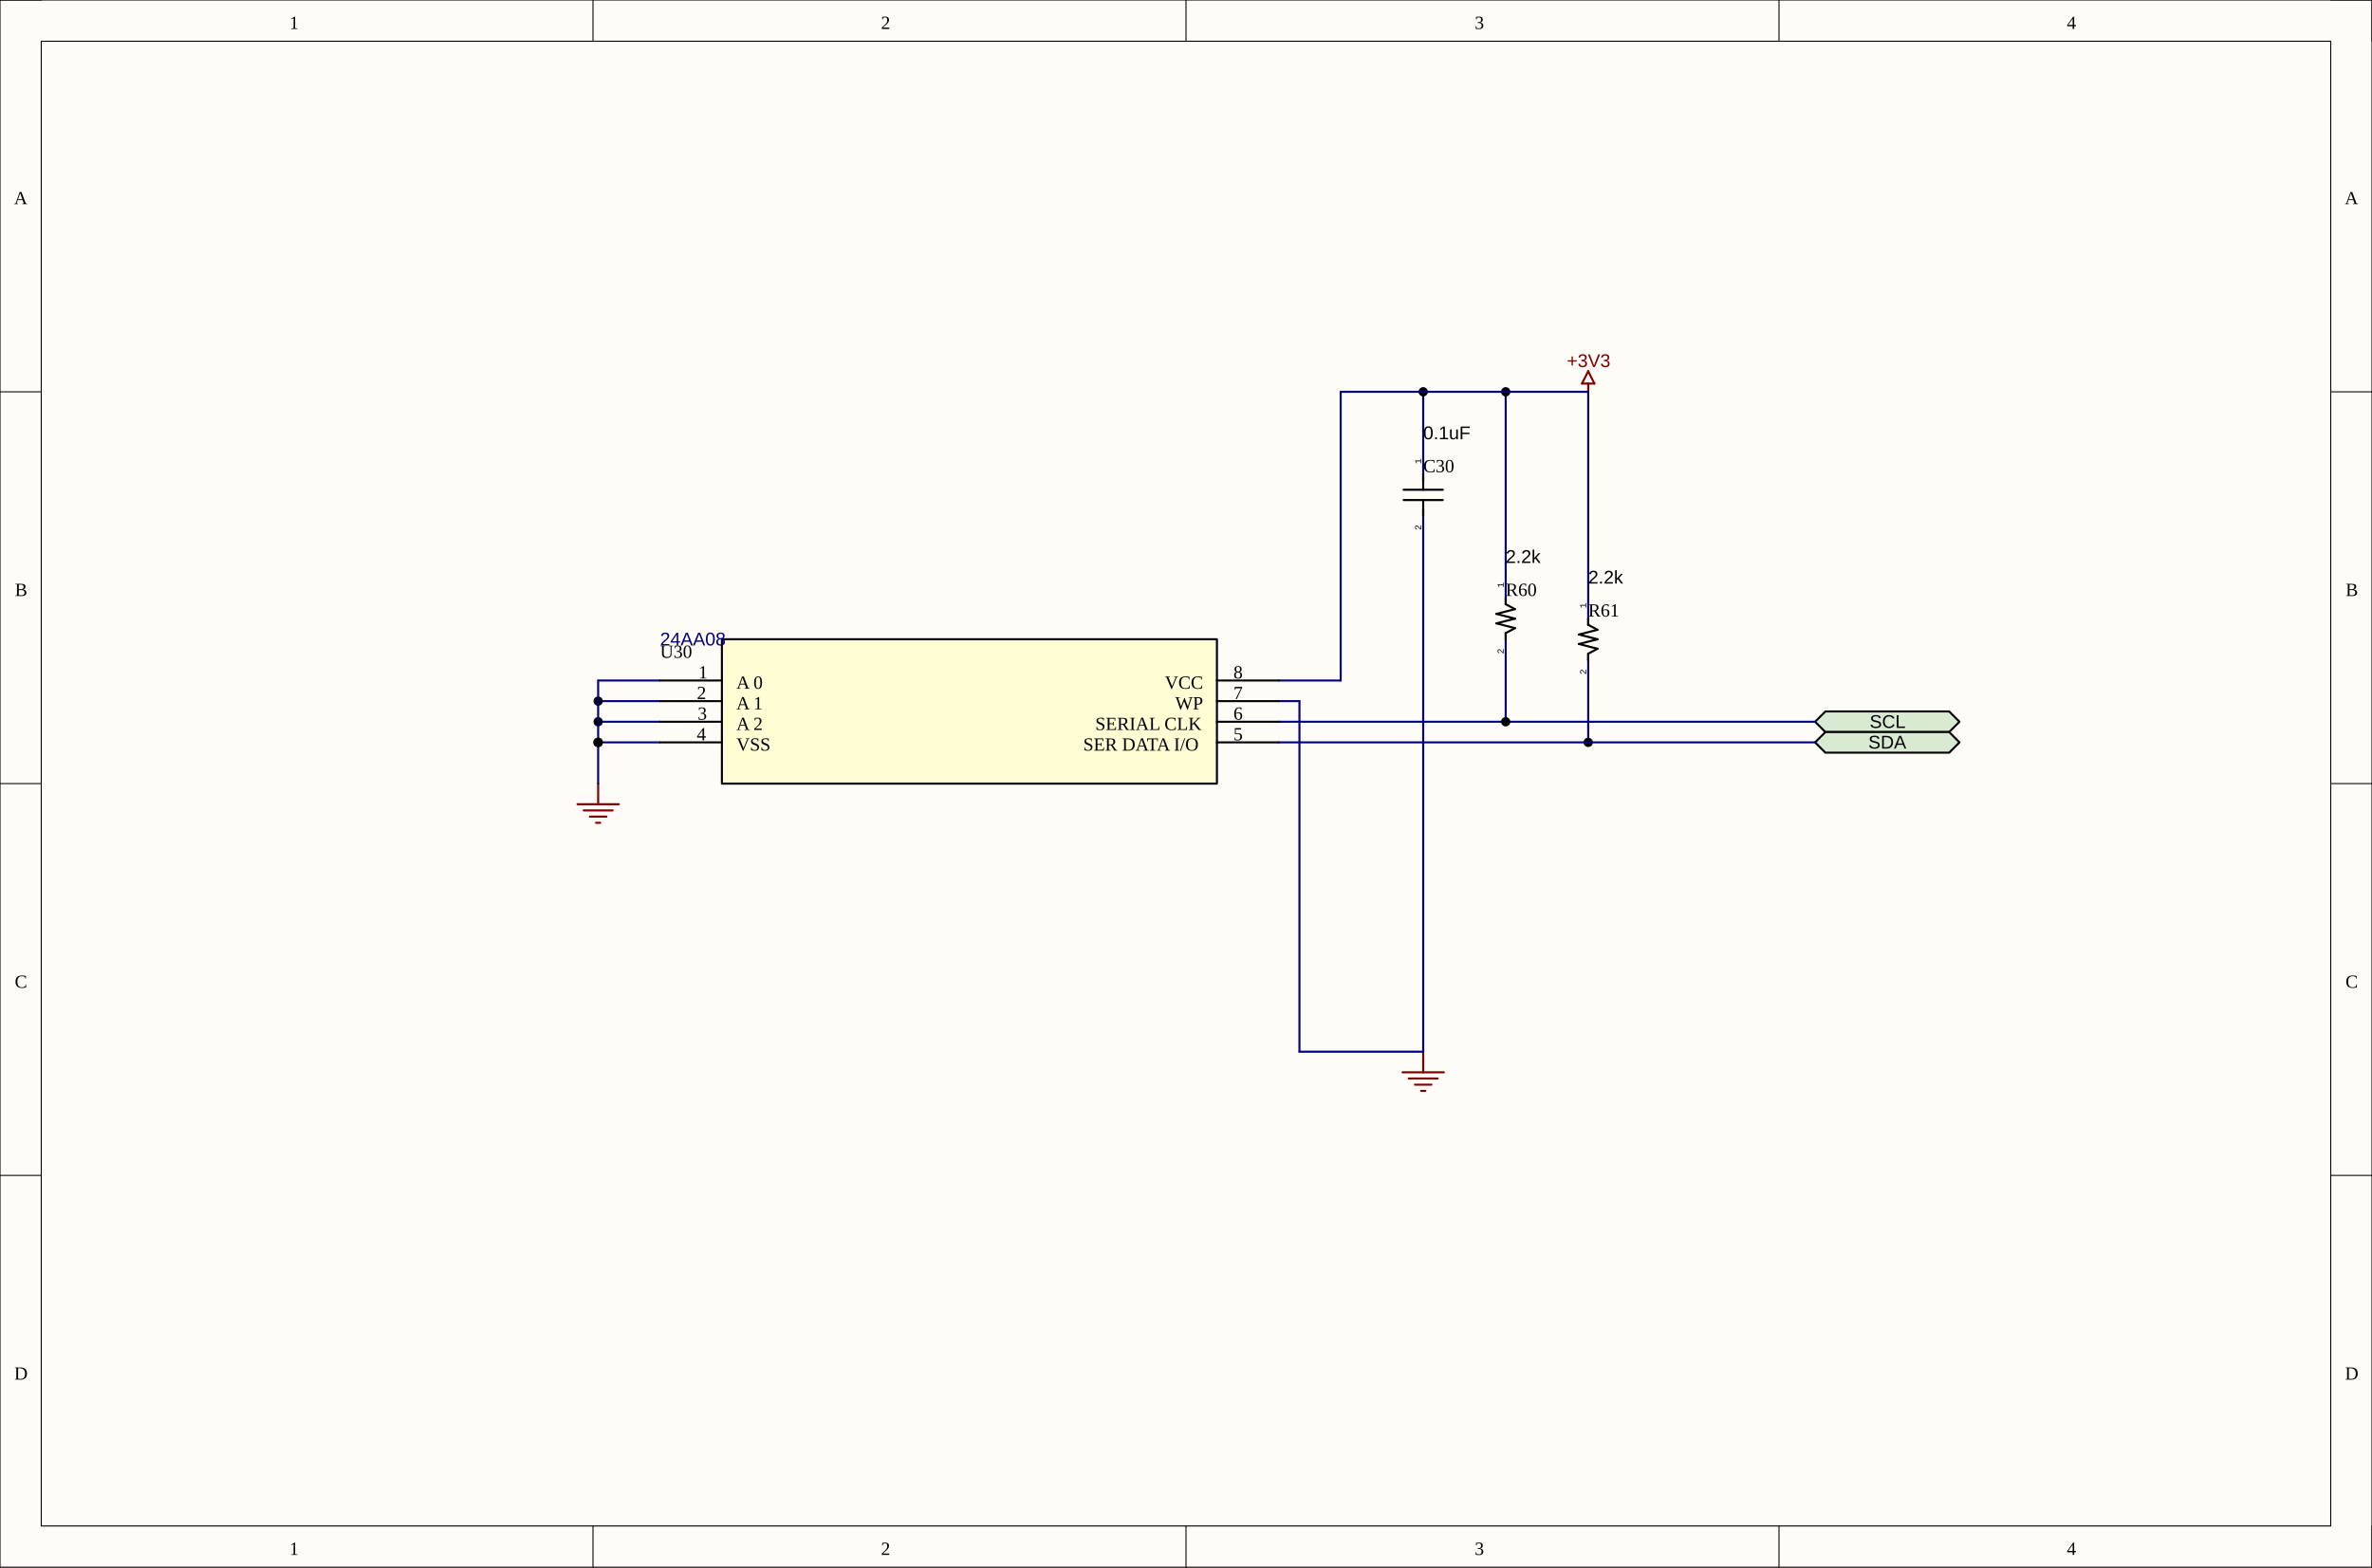
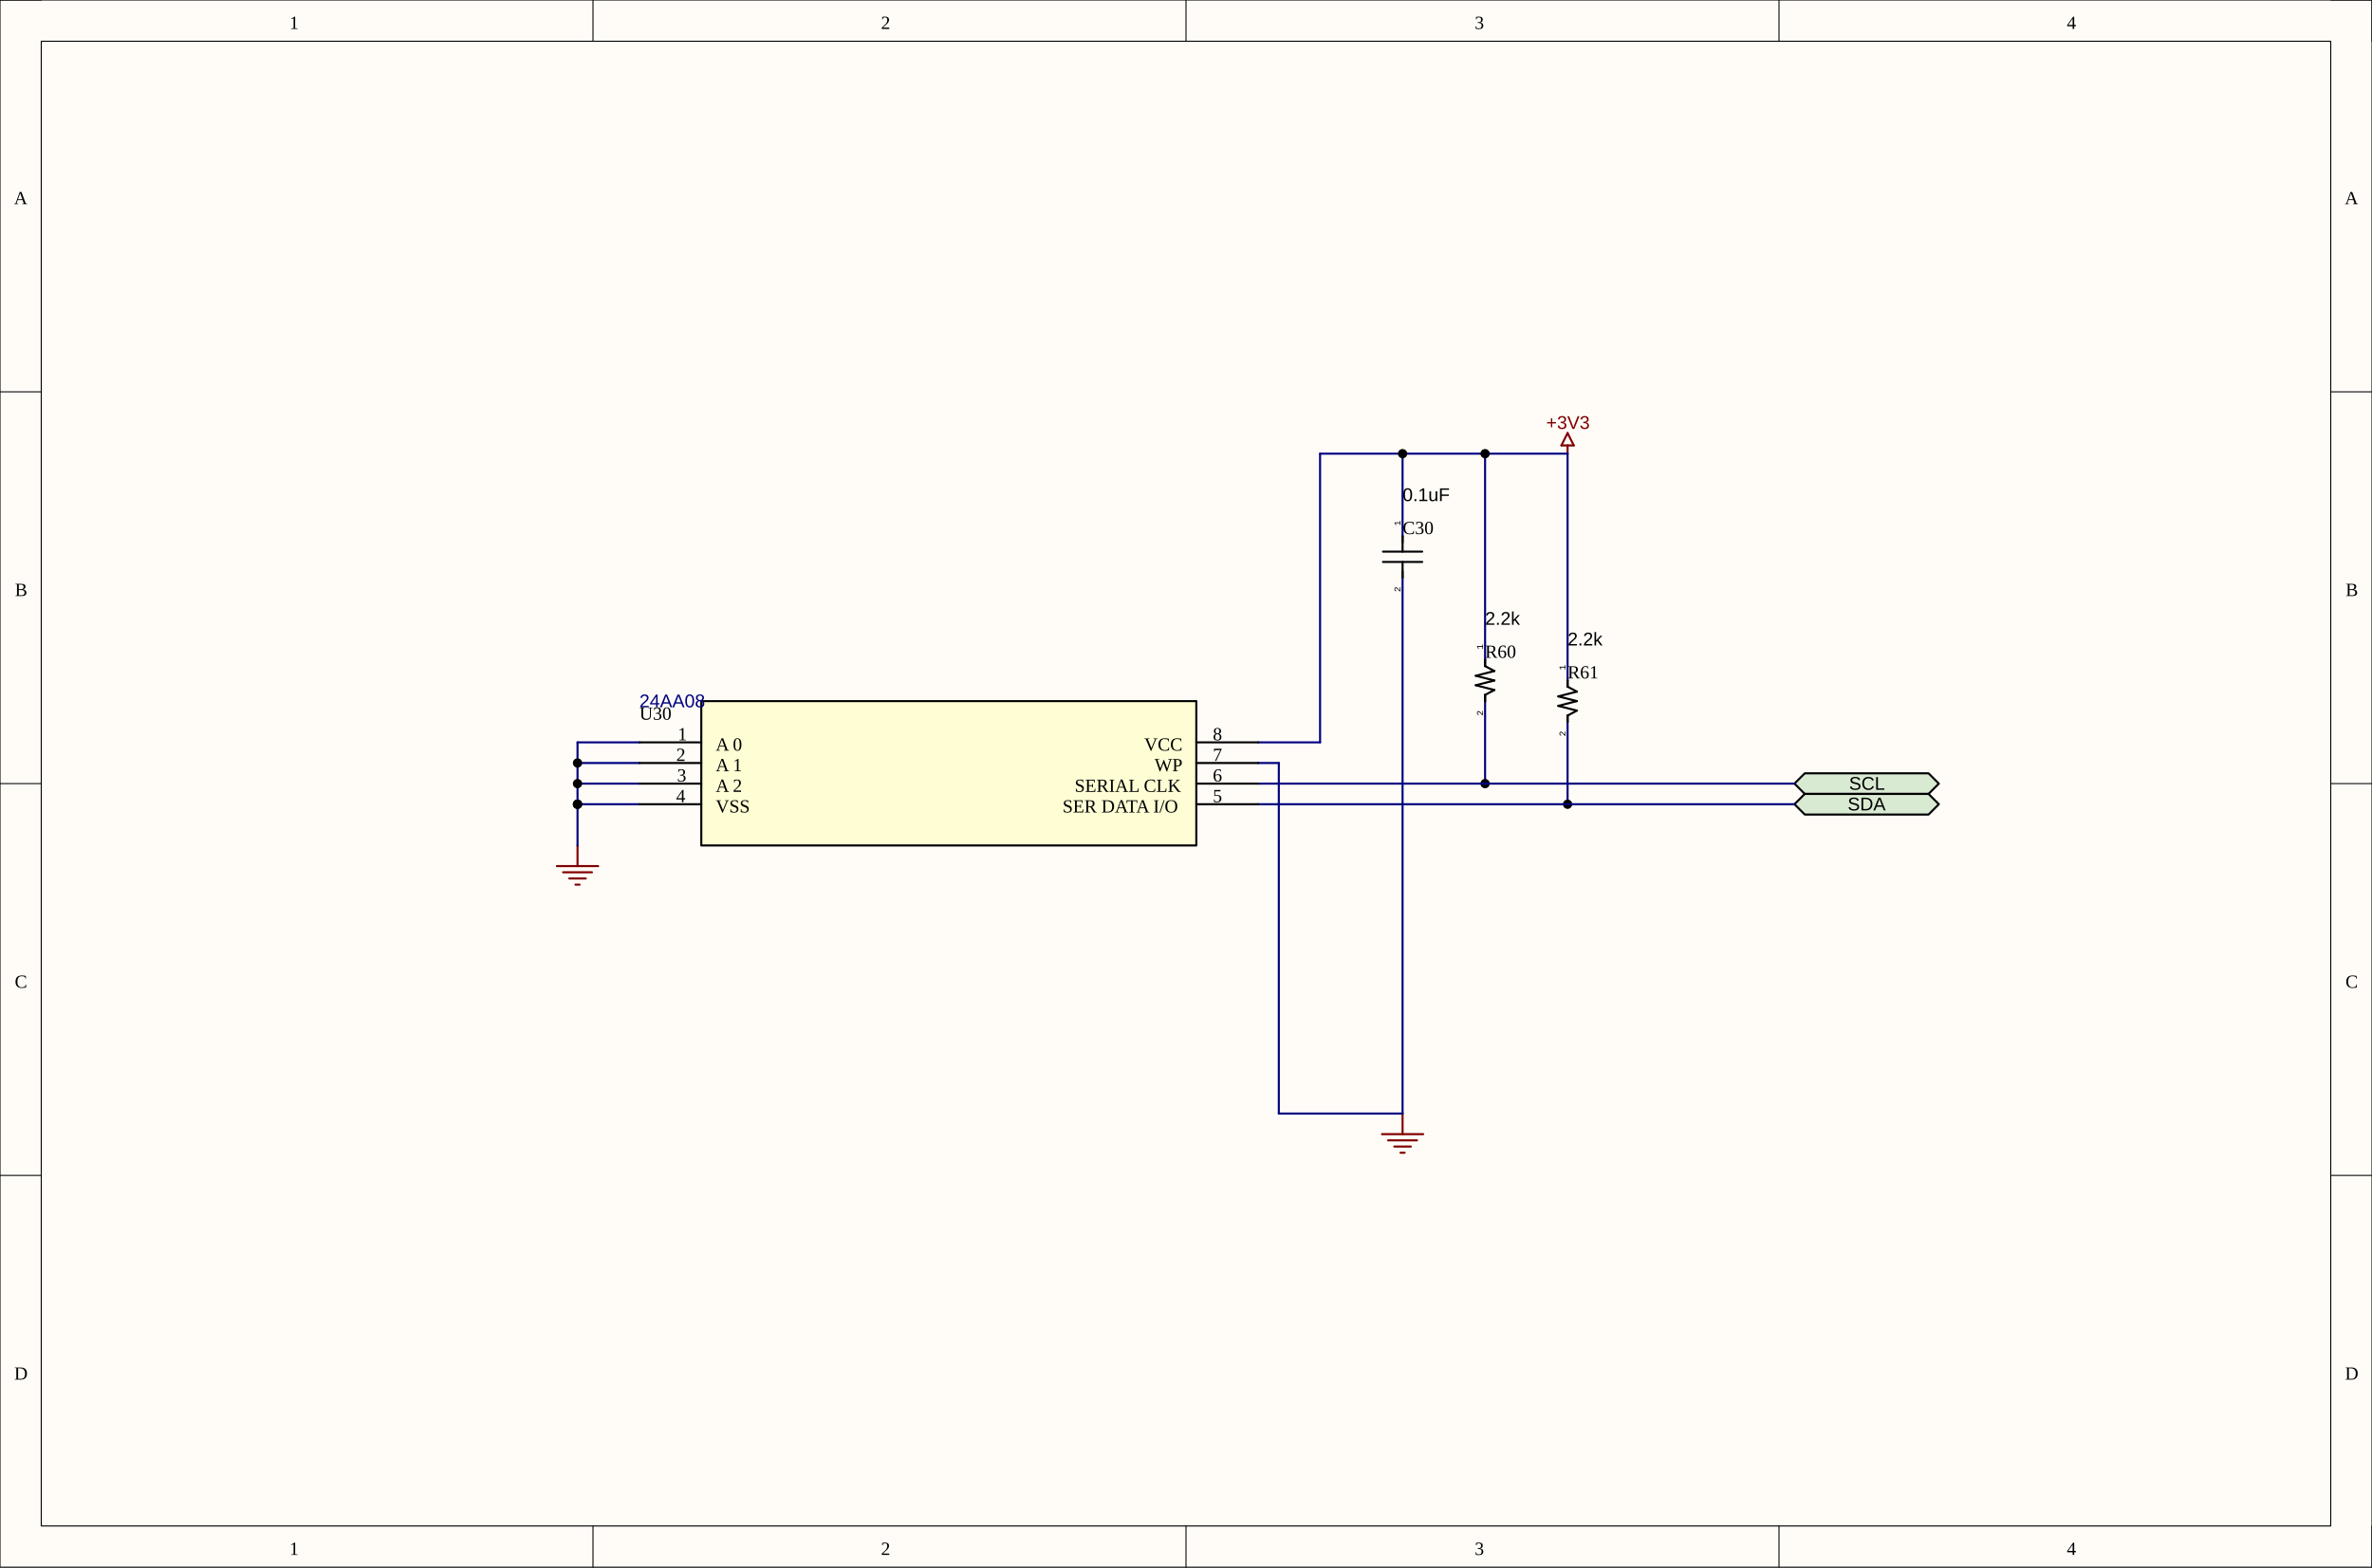
- <svg xmlns="http://www.w3.org/2000/svg" version="1.1" stroke-linecap="round" stroke-linejoin="round" fill="none" width="1150" height="760" viewBox="0 0 1150 760" data-doc-id="5A3TMSAX" data-doc-ver="2">
+ <svg xmlns="http://www.w3.org/2000/svg" version="1.1" stroke-linecap="round" stroke-linejoin="round" fill="none" width="1150" height="760" viewBox="0 0 1150 760" data-doc-id="YDV7A7K3" data-doc-ver="2">
  <g id="scene">
    <g id="DocumentMainGroup">
      <g id="BackgroundGroup">
        <rect x="0" y="0" width="1150" height="760" fill="#E3E3E3" fill-opacity="1" />
      </g>
-       <g id="5A3TMSAX">
-         <g id="5A3TMSAX">
+       <g id="YDV7A7K3">
+         <g id="YDV7A7K3">
          <rect x="0" y="0" width="1150" height="760" fill="#FFFCF8" fill-opacity="1" />
          <rect x="0" y="0" width="1150" height="760" stroke="#000000" stroke-width="0.5px" vector-effect="non-scaling-stroke" />
          <rect x="20" y="20" width="1110" height="720" fill="#FFFCF8" fill-opacity="1" />
          <rect x="20" y="20" width="1110" height="720" stroke="#000000" stroke-width="0.5px" vector-effect="non-scaling-stroke" />
          <line x1="287.5" y1="760" x2="287.5" y2="740" stroke="#000000" stroke-width="0.5px" vector-effect="non-scaling-stroke" />
          <text x="140.337" y="754.03" font-size="9.03px" font-family="Times New Roman" fill="#000000" xml:space="preserve">1</text>
          <line x1="287.5" y1="0" x2="287.5" y2="20" stroke="#000000" stroke-width="0.5px" vector-effect="non-scaling-stroke" />
          <text x="140.337" y="14.03" font-size="9.03px" font-family="Times New Roman" fill="#000000" xml:space="preserve">1</text>
          <line x1="575" y1="760" x2="575" y2="740" stroke="#000000" stroke-width="0.5px" vector-effect="non-scaling-stroke" />
          <text x="427.11" y="754.03" font-size="9.03px" font-family="Times New Roman" fill="#000000" xml:space="preserve">2</text>
          <line x1="575" y1="0" x2="575" y2="20" stroke="#000000" stroke-width="0.5px" vector-effect="non-scaling-stroke" />
          <text x="427.11" y="14.03" font-size="9.03px" font-family="Times New Roman" fill="#000000" xml:space="preserve">2</text>
          <line x1="862.5" y1="760" x2="862.5" y2="740" stroke="#000000" stroke-width="0.5px" vector-effect="non-scaling-stroke" />
          <text x="714.985" y="754.03" font-size="9.03px" font-family="Times New Roman" fill="#000000" xml:space="preserve">3</text>
          <line x1="862.5" y1="0" x2="862.5" y2="20" stroke="#000000" stroke-width="0.5px" vector-effect="non-scaling-stroke" />
          <text x="714.985" y="14.03" font-size="9.03px" font-family="Times New Roman" fill="#000000" xml:space="preserve">3</text>
          <line x1="1150" y1="760" x2="1150" y2="740" stroke="#000000" stroke-width="0.5px" vector-effect="non-scaling-stroke" />
          <text x="1002.048" y="754.03" font-size="9.03px" font-family="Times New Roman" fill="#000000" xml:space="preserve">4</text>
          <line x1="1150" y1="0" x2="1150" y2="20" stroke="#000000" stroke-width="0.5px" vector-effect="non-scaling-stroke" />
          <text x="1002.048" y="14.03" font-size="9.03px" font-family="Times New Roman" fill="#000000" xml:space="preserve">4</text>
          <line x1="0" y1="570" x2="20" y2="570" stroke="#000000" stroke-width="0.5px" vector-effect="non-scaling-stroke" />
          <text x="6.911" y="669.03" font-size="9.03px" font-family="Times New Roman" fill="#000000" xml:space="preserve">D</text>
          <line x1="1150" y1="570" x2="1130" y2="570" stroke="#000000" stroke-width="0.5px" vector-effect="non-scaling-stroke" />
          <text x="1136.911" y="669.03" font-size="9.03px" font-family="Times New Roman" fill="#000000" xml:space="preserve">D</text>
          <line x1="0" y1="380" x2="20" y2="380" stroke="#000000" stroke-width="0.5px" vector-effect="non-scaling-stroke" />
          <text x="7.145" y="479.03" font-size="9.03px" font-family="Times New Roman" fill="#000000" xml:space="preserve">C</text>
          <line x1="1150" y1="380" x2="1130" y2="380" stroke="#000000" stroke-width="0.5px" vector-effect="non-scaling-stroke" />
          <text x="1137.145" y="479.03" font-size="9.03px" font-family="Times New Roman" fill="#000000" xml:space="preserve">C</text>
          <line x1="0" y1="190" x2="20" y2="190" stroke="#000000" stroke-width="0.5px" vector-effect="non-scaling-stroke" />
          <text x="7.235" y="289.03" font-size="9.03px" font-family="Times New Roman" fill="#000000" xml:space="preserve">B</text>
          <line x1="1150" y1="190" x2="1130" y2="190" stroke="#000000" stroke-width="0.5px" vector-effect="non-scaling-stroke" />
          <text x="1137.235" y="289.03" font-size="9.03px" font-family="Times New Roman" fill="#000000" xml:space="preserve">B</text>
          <line x1="0" y1="0" x2="20" y2="0" stroke="#000000" stroke-width="0.5px" vector-effect="non-scaling-stroke" />
          <text x="6.79" y="99.03" font-size="9.03px" font-family="Times New Roman" fill="#000000" xml:space="preserve">A</text>
          <line x1="1150" y1="0" x2="1130" y2="0" stroke="#000000" stroke-width="0.5px" vector-effect="non-scaling-stroke" />
          <text x="1136.79" y="99.03" font-size="9.03px" font-family="Times New Roman" fill="#000000" xml:space="preserve">A</text>
        </g>
        <g id="DocumentItemsGroup">
-           <g id="ANFYTGPI">
-             <polygon points="885,355 880,350 885,345 945,345 950,350 945,355" fill="#D9EAD3" fill-opacity="1" />
-             <polygon points="885,355 880,350 885,345 945,345 950,350 945,355" fill="none" stroke="#000000" stroke-width="1px" />
-             <text x="906.453" y="353" font-size="8.951px" font-family="Arial" fill="#000000" xml:space="preserve">SCL</text>
-           </g>
-           <g id="EQBLDPZW">
-             <polygon points="885,365 880,360 885,355 945,355 950,360 945,365" fill="#D9EAD3" fill-opacity="1" />
-             <polygon points="885,365 880,360 885,355 945,355 950,360 945,365" fill="none" stroke="#000000" stroke-width="1px" />
-             <text x="905.791" y="363" font-size="8.951px" font-family="Arial" fill="#000000" xml:space="preserve">SDA</text>
-           </g>
-           <g id="HKQRSNRE">
-             <line x1="280" y1="390" x2="300" y2="390" stroke="#800000" stroke-width="1px" />
-             <line x1="283" y1="393" x2="297" y2="393" stroke="#800000" stroke-width="1px" />
-             <line x1="286" y1="396" x2="294" y2="396" stroke="#800000" stroke-width="1px" />
-             <line x1="289" y1="399" x2="291" y2="399" stroke="#800000" stroke-width="1px" />
-             <line x1="290" y1="380" x2="290" y2="390" stroke="#800000" stroke-width="1px" />
-           </g>
-           <g id="NRAXJTLH">
-             <line x1="680" y1="520" x2="700" y2="520" stroke="#800000" stroke-width="1px" />
-             <line x1="683" y1="523" x2="697" y2="523" stroke="#800000" stroke-width="1px" />
-             <line x1="686" y1="526" x2="694" y2="526" stroke="#800000" stroke-width="1px" />
-             <line x1="689" y1="529" x2="691" y2="529" stroke="#800000" stroke-width="1px" />
-             <line x1="690" y1="510" x2="690" y2="520" stroke="#800000" stroke-width="1px" />
-           </g>
-           <g id="YKFFUFXG">
-             <line x1="770" y1="180" x2="767" y2="186" stroke="#800000" stroke-width="1px" />
-             <line x1="770" y1="180" x2="773" y2="186" stroke="#800000" stroke-width="1px" />
-             <line x1="767" y1="186" x2="773" y2="186" stroke="#800000" stroke-width="1px" />
-             <text x="759.626" y="178" font-size="8.951px" font-family="Arial" fill="#800000" xml:space="preserve">+3V3</text>
-             <line x1="770" y1="190" x2="770" y2="186" stroke="#800000" stroke-width="1px" />
-           </g>
-           <g id="ASEKAKST">
-             <line x1="620" y1="330" x2="650" y2="330" stroke="#000080" stroke-width="1px" />
-           </g>
-           <g id="BCVBXTDK">
-             <line x1="620" y1="350" x2="880" y2="350" stroke="#000080" stroke-width="1px" />
-           </g>
-           <g id="BIRNYZHF">
-             <line x1="730" y1="290" x2="730" y2="190" stroke="#000080" stroke-width="1px" />
-             <rect x="728" y="188" width="4" height="4" rx="2" ry="2" fill="#000000" fill-opacity="1" />
-             <rect x="728" y="188" width="4" height="4" rx="2" ry="2" stroke="#000000" stroke-width="0.5px" vector-effect="non-scaling-stroke" />
-           </g>
-           <g id="BPZFYJTY">
-             <line x1="690" y1="230" x2="690" y2="190" stroke="#000080" stroke-width="1px" />
-             <rect x="688" y="188" width="4" height="4" rx="2" ry="2" fill="#000000" fill-opacity="1" />
-             <rect x="688" y="188" width="4" height="4" rx="2" ry="2" stroke="#000000" stroke-width="0.5px" vector-effect="non-scaling-stroke" />
-           </g>
-           <g id="DODJHQAI">
-             <line x1="320" y1="350" x2="290" y2="350" stroke="#000080" stroke-width="1px" />
-             <rect x="288" y="348" width="4" height="4" rx="2" ry="2" fill="#000000" fill-opacity="1" />
-             <rect x="288" y="348" width="4" height="4" rx="2" ry="2" stroke="#000000" stroke-width="0.5px" vector-effect="non-scaling-stroke" />
-           </g>
-           <g id="GBYZXIEA">
-             <line x1="770" y1="320" x2="770" y2="360" stroke="#000080" stroke-width="1px" />
-             <rect x="768" y="358" width="4" height="4" rx="2" ry="2" fill="#000000" fill-opacity="1" />
-             <rect x="768" y="358" width="4" height="4" rx="2" ry="2" stroke="#000000" stroke-width="0.5px" vector-effect="non-scaling-stroke" />
-           </g>
-           <g id="GNWJVDGF">
-             <line x1="630" y1="340" x2="630" y2="510" stroke="#000080" stroke-width="1px" />
-           </g>
-           <g id="HWXVKQUP">
-             <line x1="620" y1="340" x2="630" y2="340" stroke="#000080" stroke-width="1px" />
-           </g>
-           <g id="HYNQSKZA">
-             <line x1="620" y1="360" x2="880" y2="360" stroke="#000080" stroke-width="1px" />
-           </g>
-           <g id="ILUDOLGD">
-             <line x1="630" y1="510" x2="690" y2="510" stroke="#000080" stroke-width="1px" />
-           </g>
-           <g id="MHOZPGPK">
-             <line x1="320" y1="360" x2="290" y2="360" stroke="#000080" stroke-width="1px" />
-             <rect x="288" y="358" width="4" height="4" rx="2" ry="2" fill="#000000" fill-opacity="1" />
-             <rect x="288" y="358" width="4" height="4" rx="2" ry="2" stroke="#000000" stroke-width="0.5px" vector-effect="non-scaling-stroke" />
-           </g>
-           <g id="MHYZUKVU">
-             <line x1="690" y1="250" x2="690" y2="510" stroke="#000080" stroke-width="1px" />
-           </g>
-           <g id="MZNWAKBW">
-             <line x1="290" y1="360" x2="290" y2="380" stroke="#000080" stroke-width="1px" />
-             <rect x="288" y="358" width="4" height="4" rx="2" ry="2" fill="#000000" fill-opacity="1" />
-             <rect x="288" y="358" width="4" height="4" rx="2" ry="2" stroke="#000000" stroke-width="0.5px" vector-effect="non-scaling-stroke" />
-           </g>
-           <g id="PVSIRRRQ">
-             <line x1="320" y1="340" x2="290" y2="340" stroke="#000080" stroke-width="1px" />
-             <rect x="288" y="338" width="4" height="4" rx="2" ry="2" fill="#000000" fill-opacity="1" />
-             <rect x="288" y="338" width="4" height="4" rx="2" ry="2" stroke="#000000" stroke-width="0.5px" vector-effect="non-scaling-stroke" />
-           </g>
-           <g id="SARYVYOA">
-             <line x1="650" y1="330" x2="650" y2="190" stroke="#000080" stroke-width="1px" />
-           </g>
-           <g id="STFYYWZB">
-             <line x1="650" y1="190" x2="770" y2="190" stroke="#000080" stroke-width="1px" />
-           </g>
-           <g id="UKPNVIJW">
-             <line x1="730" y1="310" x2="730" y2="350" stroke="#000080" stroke-width="1px" />
-             <rect x="728" y="348" width="4" height="4" rx="2" ry="2" fill="#000000" fill-opacity="1" />
-             <rect x="728" y="348" width="4" height="4" rx="2" ry="2" stroke="#000000" stroke-width="0.5px" vector-effect="non-scaling-stroke" />
-           </g>
-           <g id="UUIRPHPD">
-             <line x1="290" y1="330" x2="290" y2="360" stroke="#000080" stroke-width="1px" />
-             <rect x="288" y="358" width="4" height="4" rx="2" ry="2" fill="#000000" fill-opacity="1" />
-             <rect x="288" y="358" width="4" height="4" rx="2" ry="2" stroke="#000000" stroke-width="0.5px" vector-effect="non-scaling-stroke" />
-           </g>
-           <g id="XANJOTSH">
-             <line x1="320" y1="330" x2="290" y2="330" stroke="#000080" stroke-width="1px" />
-           </g>
-           <g id="YGLGABTK">
-             <line x1="770" y1="300" x2="770" y2="190" stroke="#000080" stroke-width="1px" />
-           </g>
-           <g id="6YVT4KF1">
-             <g id="8DBYN9TN">
-               <line x1="770" y1="303" x2="774.5" y2="305.4" stroke="#000000" stroke-width="1px" />
-               <line x1="774.5" y1="305.4" x2="765.5" y2="307.7" stroke="#000000" stroke-width="1px" />
-               <line x1="765.5" y1="307.7" x2="774.5" y2="310" stroke="#000000" stroke-width="1px" />
-               <line x1="774.5" y1="310" x2="765.5" y2="312.3" stroke="#000000" stroke-width="1px" />
-               <line x1="765.5" y1="312.3" x2="774.5" y2="314.6" stroke="#000000" stroke-width="1px" />
-               <line x1="774.5" y1="314.6" x2="770" y2="317" stroke="#000000" stroke-width="1px" />
-             </g>
-             <g id="1F5A5NLM">
-               <line x1="770" y1="300" x2="770" y2="303" stroke="#000000" stroke-width="1px" />
-             </g>
-             <g id="24NFDGP5">
-               <line x1="770" y1="320" x2="770" y2="317" stroke="#000000" stroke-width="1px" />
-             </g>
-             <g id="VLKGCWFU">
-               <line x1="770" y1="303" x2="770" y2="300" stroke="#000000" stroke-width="1px" />
-               <text x="769" y="295" font-size="4.414px" font-family="Courier New" fill="#000000" xml:space="preserve" transform="rotate(-90 769 295)">1</text>
-             </g>
-             <g id="89ILSLUH">
-               <line x1="770" y1="317" x2="770" y2="320" stroke="#000000" stroke-width="1px" />
-               <text x="769" y="327.118" font-size="4.414px" font-family="Courier New" fill="#000000" xml:space="preserve" transform="rotate(-90 769 327.1185)">2</text>
-             </g>
-             <g id="8L52YAKL">
-               <text x="770" y="283" font-size="8.951px" font-family="Arial" fill="#000000" xml:space="preserve">2.2k</text>
-             </g>
-             <g id="MU8PILGD">
-               <text x="770" y="299" font-size="9.03px" font-family="Times New Roman" fill="#000000" xml:space="preserve">R61</text>
-             </g>
-           </g>
-           <g id="GSVTA80L">
-             <g id="5K1EVGI5">
-               <line x1="680.5" y1="237.5" x2="699.5" y2="237.5" stroke="#000000" stroke-width="1px" />
-             </g>
-             <g id="M3FBBMJK">
-               <line x1="680.5" y1="242.5" x2="699.5" y2="242.5" stroke="#000000" stroke-width="1px" />
-             </g>
-             <g id="M0KS1893">
-               <line x1="690" y1="230" x2="690" y2="237.5" stroke="#000000" stroke-width="1px" />
-             </g>
-             <g id="FJ2B5PNT">
-               <line x1="690" y1="250" x2="690" y2="242.5" stroke="#000000" stroke-width="1px" />
-             </g>
-             <g id="669LYNAT">
-               <line x1="690" y1="233" x2="690" y2="230" stroke="#000000" stroke-width="1px" />
-               <text x="689" y="225" font-size="4.414px" font-family="Courier New" fill="#000000" xml:space="preserve" transform="rotate(-90 689 225)">1</text>
-             </g>
-             <g id="F40VTJDM">
-               <line x1="690" y1="247" x2="690" y2="250" stroke="#000000" stroke-width="1px" />
-               <text x="689" y="257.118" font-size="4.414px" font-family="Courier New" fill="#000000" xml:space="preserve" transform="rotate(-90 689 257.1185)">2</text>
-             </g>
-             <g id="33TRXH5T">
-               <text x="690" y="229" font-size="9.03px" font-family="Times New Roman" fill="#000000" xml:space="preserve">C30</text>
-             </g>
-             <g id="3WJDVIW2">
-               <text x="690" y="213" font-size="8.951px" font-family="Arial" fill="#000000" xml:space="preserve">0.1uF</text>
-             </g>
-           </g>
-           <g id="S6VAITFE">
-             <g id="IH3MB1TG">
-               <line x1="730" y1="293" x2="734.5" y2="295.4" stroke="#000000" stroke-width="1px" />
-               <line x1="734.5" y1="295.4" x2="725.5" y2="297.7" stroke="#000000" stroke-width="1px" />
-               <line x1="725.5" y1="297.7" x2="734.5" y2="300" stroke="#000000" stroke-width="1px" />
-               <line x1="734.5" y1="300" x2="725.5" y2="302.3" stroke="#000000" stroke-width="1px" />
-               <line x1="725.5" y1="302.3" x2="734.5" y2="304.6" stroke="#000000" stroke-width="1px" />
-               <line x1="734.5" y1="304.6" x2="730" y2="307" stroke="#000000" stroke-width="1px" />
-             </g>
-             <g id="TZQUMJ99">
-               <line x1="730" y1="290" x2="730" y2="293" stroke="#000000" stroke-width="1px" />
-             </g>
-             <g id="68NCWQJ6">
-               <line x1="730" y1="310" x2="730" y2="307" stroke="#000000" stroke-width="1px" />
-             </g>
-             <g id="PTN0RKU4">
-               <line x1="730" y1="293" x2="730" y2="290" stroke="#000000" stroke-width="1px" />
-               <text x="729" y="285" font-size="4.414px" font-family="Courier New" fill="#000000" xml:space="preserve" transform="rotate(-90 729 285)">1</text>
-             </g>
-             <g id="9ZAMC73J">
-               <line x1="730" y1="307" x2="730" y2="310" stroke="#000000" stroke-width="1px" />
-               <text x="729" y="317.118" font-size="4.414px" font-family="Courier New" fill="#000000" xml:space="preserve" transform="rotate(-90 729 317.1185)">2</text>
-             </g>
-             <g id="20DHHJNF">
-               <text x="730" y="289" font-size="9.03px" font-family="Times New Roman" fill="#000000" xml:space="preserve">R60</text>
-             </g>
-             <g id="ILKIE9VO">
-               <text x="730" y="273" font-size="8.951px" font-family="Arial" fill="#000000" xml:space="preserve">2.2k</text>
-             </g>
-           </g>
-           <g id="WQQS7LZP">
-             <g id="1FUEUR2A">
-               <rect x="350" y="310" width="240" height="70" fill="#FFFFB0" fill-opacity="0.49" />
-               <rect x="350" y="310" width="240" height="70" stroke="#000000" stroke-width="1px" />
-             </g>
-             <g id="AAR16C3H">
-               <line x1="350" y1="330" x2="320" y2="330" stroke="#000000" stroke-width="1px" />
-               <text x="357" y="334" font-size="9.03px" font-family="Times New Roman" fill="#000000" xml:space="preserve">A 0</text>
-               <text x="338.587" y="329" font-size="9.03px" font-family="Times New Roman" fill="#000000" xml:space="preserve">1</text>
-             </g>
-             <g id="7LM15TPU">
-               <line x1="350" y1="340" x2="320" y2="340" stroke="#000000" stroke-width="1px" />
-               <text x="357" y="344" font-size="9.03px" font-family="Times New Roman" fill="#000000" xml:space="preserve">A 1</text>
-               <text x="337.86" y="339" font-size="9.03px" font-family="Times New Roman" fill="#000000" xml:space="preserve">2</text>
-             </g>
-             <g id="XYQVIAOA">
-               <line x1="350" y1="350" x2="320" y2="350" stroke="#000000" stroke-width="1px" />
-               <text x="357" y="354" font-size="9.03px" font-family="Times New Roman" fill="#000000" xml:space="preserve">A 2</text>
-               <text x="338.235" y="349" font-size="9.03px" font-family="Times New Roman" fill="#000000" xml:space="preserve">3</text>
-             </g>
-             <g id="6FRECD2P">
-               <line x1="350" y1="360" x2="320" y2="360" stroke="#000000" stroke-width="1px" />
-               <text x="357" y="364" font-size="9.03px" font-family="Times New Roman" fill="#000000" xml:space="preserve">VSS</text>
-               <text x="337.798" y="359" font-size="9.03px" font-family="Times New Roman" fill="#000000" xml:space="preserve">4</text>
-             </g>
-             <g id="JI60K40T">
-               <line x1="590" y1="360" x2="620" y2="360" stroke="#000000" stroke-width="1px" />
-               <text x="525.156" y="364" font-size="9.03px" font-family="Times New Roman" fill="#000000" xml:space="preserve">SER DATA I/O</text>
-               <text x="598" y="359" font-size="9.03px" font-family="Times New Roman" fill="#000000" xml:space="preserve">5</text>
-             </g>
-             <g id="JPWLMZP3">
-               <line x1="590" y1="350" x2="620" y2="350" stroke="#000000" stroke-width="1px" />
-               <text x="531.003" y="354" font-size="9.03px" font-family="Times New Roman" fill="#000000" xml:space="preserve">SERIAL CLK</text>
-               <text x="598" y="349" font-size="9.03px" font-family="Times New Roman" fill="#000000" xml:space="preserve">6</text>
-             </g>
-             <g id="V1V40TZD">
-               <line x1="590" y1="340" x2="620" y2="340" stroke="#000000" stroke-width="1px" />
-               <text x="569.773" y="344" font-size="9.03px" font-family="Times New Roman" fill="#000000" xml:space="preserve">WP</text>
-               <text x="598" y="339" font-size="9.03px" font-family="Times New Roman" fill="#000000" xml:space="preserve">7</text>
-             </g>
-             <g id="VXJ74W8P">
-               <line x1="590" y1="330" x2="620" y2="330" stroke="#000000" stroke-width="1px" />
-               <text x="564.746" y="334" font-size="9.03px" font-family="Times New Roman" fill="#000000" xml:space="preserve">VCC</text>
-               <text x="598" y="329" font-size="9.03px" font-family="Times New Roman" fill="#000000" xml:space="preserve">8</text>
-             </g>
-             <g id="XU1TOTSR">
-               <text x="320" y="313" font-size="8.951px" font-family="Arial" fill="#000080" xml:space="preserve">24AA08</text>
-             </g>
-             <g id="VBEWRCHF">
-               <text x="320" y="319" font-size="9.03px" font-family="Times New Roman" fill="#000000" xml:space="preserve">U30</text>
+           <g id="VFCRZAIE">
+             <polygon points="875,385 870,380 875,375 935,375 940,380 935,385" fill="#D9EAD3" fill-opacity="1" />
+             <polygon points="875,385 870,380 875,375 935,375 940,380 935,385" fill="none" stroke="#000000" stroke-width="1px" />
+             <text x="896.453" y="383" font-size="8.951px" font-family="Arial" fill="#000000" xml:space="preserve">SCL</text>
+           </g>
+           <g id="XBINVDYM">
+             <polygon points="875,395 870,390 875,385 935,385 940,390 935,395" fill="#D9EAD3" fill-opacity="1" />
+             <polygon points="875,395 870,390 875,385 935,385 940,390 935,395" fill="none" stroke="#000000" stroke-width="1px" />
+             <text x="895.791" y="393" font-size="8.951px" font-family="Arial" fill="#000000" xml:space="preserve">SDA</text>
+           </g>
+           <g id="CQXVWSEP">
+             <line x1="670" y1="550" x2="690" y2="550" stroke="#800000" stroke-width="1px" />
+             <line x1="673" y1="553" x2="687" y2="553" stroke="#800000" stroke-width="1px" />
+             <line x1="676" y1="556" x2="684" y2="556" stroke="#800000" stroke-width="1px" />
+             <line x1="679" y1="559" x2="681" y2="559" stroke="#800000" stroke-width="1px" />
+             <line x1="680" y1="540" x2="680" y2="550" stroke="#800000" stroke-width="1px" />
+           </g>
+           <g id="EAYWXKMD">
+             <line x1="270" y1="420" x2="290" y2="420" stroke="#800000" stroke-width="1px" />
+             <line x1="273" y1="423" x2="287" y2="423" stroke="#800000" stroke-width="1px" />
+             <line x1="276" y1="426" x2="284" y2="426" stroke="#800000" stroke-width="1px" />
+             <line x1="279" y1="429" x2="281" y2="429" stroke="#800000" stroke-width="1px" />
+             <line x1="280" y1="410" x2="280" y2="420" stroke="#800000" stroke-width="1px" />
+           </g>
+           <g id="FCEUMOGA">
+             <line x1="760" y1="210" x2="757" y2="216" stroke="#800000" stroke-width="1px" />
+             <line x1="760" y1="210" x2="763" y2="216" stroke="#800000" stroke-width="1px" />
+             <line x1="757" y1="216" x2="763" y2="216" stroke="#800000" stroke-width="1px" />
+             <text x="749.626" y="208" font-size="8.951px" font-family="Arial" fill="#800000" xml:space="preserve">+3V3</text>
+             <line x1="760" y1="220" x2="760" y2="216" stroke="#800000" stroke-width="1px" />
+           </g>
+           <g id="CWUXEGME">
+             <line x1="610" y1="360" x2="640" y2="360" stroke="#000080" stroke-width="1px" />
+           </g>
+           <g id="DXDCVMDQ">
+             <line x1="640" y1="220" x2="760" y2="220" stroke="#000080" stroke-width="1px" />
+           </g>
+           <g id="EVJPKGMY">
+             <line x1="280" y1="360" x2="280" y2="390" stroke="#000080" stroke-width="1px" />
+             <rect x="278" y="388" width="4" height="4" rx="2" ry="2" fill="#000000" fill-opacity="1" />
+             <rect x="278" y="388" width="4" height="4" rx="2" ry="2" stroke="#000000" stroke-width="0.5px" vector-effect="non-scaling-stroke" />
+           </g>
+           <g id="FFLRQMRY">
+             <line x1="720" y1="340" x2="720" y2="380" stroke="#000080" stroke-width="1px" />
+             <rect x="718" y="378" width="4" height="4" rx="2" ry="2" fill="#000000" fill-opacity="1" />
+             <rect x="718" y="378" width="4" height="4" rx="2" ry="2" stroke="#000000" stroke-width="0.5px" vector-effect="non-scaling-stroke" />
+           </g>
+           <g id="GBCPCSRL">
+             <line x1="620" y1="370" x2="620" y2="540" stroke="#000080" stroke-width="1px" />
+           </g>
+           <g id="GZFZAATU">
+             <line x1="310" y1="370" x2="280" y2="370" stroke="#000080" stroke-width="1px" />
+             <rect x="278" y="368" width="4" height="4" rx="2" ry="2" fill="#000000" fill-opacity="1" />
+             <rect x="278" y="368" width="4" height="4" rx="2" ry="2" stroke="#000000" stroke-width="0.5px" vector-effect="non-scaling-stroke" />
+           </g>
+           <g id="HDQZQEEK">
+             <line x1="640" y1="360" x2="640" y2="220" stroke="#000080" stroke-width="1px" />
+           </g>
+           <g id="KBHRHPTG">
+             <line x1="760" y1="350" x2="760" y2="390" stroke="#000080" stroke-width="1px" />
+             <rect x="758" y="388" width="4" height="4" rx="2" ry="2" fill="#000000" fill-opacity="1" />
+             <rect x="758" y="388" width="4" height="4" rx="2" ry="2" stroke="#000000" stroke-width="0.5px" vector-effect="non-scaling-stroke" />
+           </g>
+           <g id="KRVOZDAT">
+             <line x1="680" y1="260" x2="680" y2="220" stroke="#000080" stroke-width="1px" />
+             <rect x="678" y="218" width="4" height="4" rx="2" ry="2" fill="#000000" fill-opacity="1" />
+             <rect x="678" y="218" width="4" height="4" rx="2" ry="2" stroke="#000000" stroke-width="0.5px" vector-effect="non-scaling-stroke" />
+           </g>
+           <g id="KTLAGQHT">
+             <line x1="610" y1="370" x2="620" y2="370" stroke="#000080" stroke-width="1px" />
+           </g>
+           <g id="MVLVGHHB">
+             <line x1="610" y1="380" x2="870" y2="380" stroke="#000080" stroke-width="1px" />
+           </g>
+           <g id="PTRHAHJZ">
+             <line x1="610" y1="390" x2="870" y2="390" stroke="#000080" stroke-width="1px" />
+           </g>
+           <g id="QIKGUIFV">
+             <line x1="720" y1="320" x2="720" y2="220" stroke="#000080" stroke-width="1px" />
+             <rect x="718" y="218" width="4" height="4" rx="2" ry="2" fill="#000000" fill-opacity="1" />
+             <rect x="718" y="218" width="4" height="4" rx="2" ry="2" stroke="#000000" stroke-width="0.5px" vector-effect="non-scaling-stroke" />
+           </g>
+           <g id="ROXEJLEK">
+             <line x1="310" y1="380" x2="280" y2="380" stroke="#000080" stroke-width="1px" />
+             <rect x="278" y="378" width="4" height="4" rx="2" ry="2" fill="#000000" fill-opacity="1" />
+             <rect x="278" y="378" width="4" height="4" rx="2" ry="2" stroke="#000000" stroke-width="0.5px" vector-effect="non-scaling-stroke" />
+           </g>
+           <g id="RQASIPIJ">
+             <line x1="310" y1="390" x2="280" y2="390" stroke="#000080" stroke-width="1px" />
+             <rect x="278" y="388" width="4" height="4" rx="2" ry="2" fill="#000000" fill-opacity="1" />
+             <rect x="278" y="388" width="4" height="4" rx="2" ry="2" stroke="#000000" stroke-width="0.5px" vector-effect="non-scaling-stroke" />
+           </g>
+           <g id="UHUUQDZB">
+             <line x1="280" y1="390" x2="280" y2="410" stroke="#000080" stroke-width="1px" />
+             <rect x="278" y="388" width="4" height="4" rx="2" ry="2" fill="#000000" fill-opacity="1" />
+             <rect x="278" y="388" width="4" height="4" rx="2" ry="2" stroke="#000000" stroke-width="0.5px" vector-effect="non-scaling-stroke" />
+           </g>
+           <g id="WFNKMHBR">
+             <line x1="680" y1="280" x2="680" y2="540" stroke="#000080" stroke-width="1px" />
+           </g>
+           <g id="XDLSWMZM">
+             <line x1="310" y1="360" x2="280" y2="360" stroke="#000080" stroke-width="1px" />
+           </g>
+           <g id="XYTJPKHQ">
+             <line x1="620" y1="540" x2="680" y2="540" stroke="#000080" stroke-width="1px" />
+           </g>
+           <g id="ZLBHLKWM">
+             <line x1="760" y1="330" x2="760" y2="220" stroke="#000080" stroke-width="1px" />
+           </g>
+           <g id="1LV4P7GF">
+             <g id="IUL08GEE">
+               <line x1="670.5" y1="267.5" x2="689.5" y2="267.5" stroke="#000000" stroke-width="1px" />
+             </g>
+             <g id="QDIF7TS0">
+               <line x1="670.5" y1="272.5" x2="689.5" y2="272.5" stroke="#000000" stroke-width="1px" />
+             </g>
+             <g id="2V75HUN9">
+               <line x1="680" y1="260" x2="680" y2="267.5" stroke="#000000" stroke-width="1px" />
+             </g>
+             <g id="3NNBCTBN">
+               <line x1="680" y1="280" x2="680" y2="272.5" stroke="#000000" stroke-width="1px" />
+             </g>
+             <g id="UXHJ2LIC">
+               <line x1="680" y1="263" x2="680" y2="260" stroke="#000000" stroke-width="1px" />
+               <text x="679" y="255" font-size="4.414px" font-family="Courier New" fill="#000000" xml:space="preserve" transform="rotate(-90 679 255)">1</text>
+             </g>
+             <g id="MEUJJV7M">
+               <line x1="680" y1="277" x2="680" y2="280" stroke="#000000" stroke-width="1px" />
+               <text x="679" y="287.118" font-size="4.414px" font-family="Courier New" fill="#000000" xml:space="preserve" transform="rotate(-90 679 287.1185)">2</text>
+             </g>
+             <g id="8X9N7HHM">
+               <text x="680" y="243" font-size="8.951px" font-family="Arial" fill="#000000" xml:space="preserve">0.1uF</text>
+             </g>
+             <g id="9CMG9GWU">
+               <text x="680" y="259" font-size="9.03px" font-family="Times New Roman" fill="#000000" xml:space="preserve">C30</text>
+             </g>
+           </g>
+           <g id="C3JQVT22">
+             <g id="5JQT9QQ6">
+               <line x1="760" y1="333" x2="764.5" y2="335.4" stroke="#000000" stroke-width="1px" />
+               <line x1="764.5" y1="335.4" x2="755.5" y2="337.7" stroke="#000000" stroke-width="1px" />
+               <line x1="755.5" y1="337.7" x2="764.5" y2="340" stroke="#000000" stroke-width="1px" />
+               <line x1="764.5" y1="340" x2="755.5" y2="342.3" stroke="#000000" stroke-width="1px" />
+               <line x1="755.5" y1="342.3" x2="764.5" y2="344.6" stroke="#000000" stroke-width="1px" />
+               <line x1="764.5" y1="344.6" x2="760" y2="347" stroke="#000000" stroke-width="1px" />
+             </g>
+             <g id="56SSVI6N">
+               <line x1="760" y1="330" x2="760" y2="333" stroke="#000000" stroke-width="1px" />
+             </g>
+             <g id="102EICSA">
+               <line x1="760" y1="350" x2="760" y2="347" stroke="#000000" stroke-width="1px" />
+             </g>
+             <g id="TVBF8E6N">
+               <line x1="760" y1="333" x2="760" y2="330" stroke="#000000" stroke-width="1px" />
+               <text x="759" y="325" font-size="4.414px" font-family="Courier New" fill="#000000" xml:space="preserve" transform="rotate(-90 759 325)">1</text>
+             </g>
+             <g id="52IA9RU7">
+               <line x1="760" y1="347" x2="760" y2="350" stroke="#000000" stroke-width="1px" />
+               <text x="759" y="357.118" font-size="4.414px" font-family="Courier New" fill="#000000" xml:space="preserve" transform="rotate(-90 759 357.1185)">2</text>
+             </g>
+             <g id="JPP0023D">
+               <text x="760" y="329" font-size="9.03px" font-family="Times New Roman" fill="#000000" xml:space="preserve">R61</text>
+             </g>
+             <g id="K4S9MG4E">
+               <text x="760" y="313" font-size="8.951px" font-family="Arial" fill="#000000" xml:space="preserve">2.2k</text>
+             </g>
+           </g>
+           <g id="GC66OSYR">
+             <g id="8FSOKADT">
+               <line x1="720" y1="323" x2="724.5" y2="325.4" stroke="#000000" stroke-width="1px" />
+               <line x1="724.5" y1="325.4" x2="715.5" y2="327.7" stroke="#000000" stroke-width="1px" />
+               <line x1="715.5" y1="327.7" x2="724.5" y2="330" stroke="#000000" stroke-width="1px" />
+               <line x1="724.5" y1="330" x2="715.5" y2="332.3" stroke="#000000" stroke-width="1px" />
+               <line x1="715.5" y1="332.3" x2="724.5" y2="334.6" stroke="#000000" stroke-width="1px" />
+               <line x1="724.5" y1="334.6" x2="720" y2="337" stroke="#000000" stroke-width="1px" />
+             </g>
+             <g id="VD36MZFN">
+               <line x1="720" y1="320" x2="720" y2="323" stroke="#000000" stroke-width="1px" />
+             </g>
+             <g id="2HTNNMT1">
+               <line x1="720" y1="340" x2="720" y2="337" stroke="#000000" stroke-width="1px" />
+             </g>
+             <g id="54LBCIA2">
+               <line x1="720" y1="323" x2="720" y2="320" stroke="#000000" stroke-width="1px" />
+               <text x="719" y="315" font-size="4.414px" font-family="Courier New" fill="#000000" xml:space="preserve" transform="rotate(-90 719 315)">1</text>
+             </g>
+             <g id="T0KWATC6">
+               <line x1="720" y1="337" x2="720" y2="340" stroke="#000000" stroke-width="1px" />
+               <text x="719" y="347.118" font-size="4.414px" font-family="Courier New" fill="#000000" xml:space="preserve" transform="rotate(-90 719 347.1185)">2</text>
+             </g>
+             <g id="B1XQKCJW">
+               <text x="720" y="319" font-size="9.03px" font-family="Times New Roman" fill="#000000" xml:space="preserve">R60</text>
+             </g>
+             <g id="OSVF89BJ">
+               <text x="720" y="303" font-size="8.951px" font-family="Arial" fill="#000000" xml:space="preserve">2.2k</text>
+             </g>
+           </g>
+           <g id="NKJXSBMT">
+             <g id="WKORU5GG">
+               <rect x="340" y="340" width="240" height="70" fill="#FFFFB0" fill-opacity="0.49" />
+               <rect x="340" y="340" width="240" height="70" stroke="#000000" stroke-width="1px" />
+             </g>
+             <g id="OADTMR71">
+               <line x1="340" y1="360" x2="310" y2="360" stroke="#000000" stroke-width="1px" />
+               <text x="347" y="364" font-size="9.03px" font-family="Times New Roman" fill="#000000" xml:space="preserve">A 0</text>
+               <text x="328.587" y="359" font-size="9.03px" font-family="Times New Roman" fill="#000000" xml:space="preserve">1</text>
+             </g>
+             <g id="7FJ0GQ25">
+               <line x1="340" y1="370" x2="310" y2="370" stroke="#000000" stroke-width="1px" />
+               <text x="347" y="374" font-size="9.03px" font-family="Times New Roman" fill="#000000" xml:space="preserve">A 1</text>
+               <text x="327.86" y="369" font-size="9.03px" font-family="Times New Roman" fill="#000000" xml:space="preserve">2</text>
+             </g>
+             <g id="XDKHI0KO">
+               <line x1="340" y1="380" x2="310" y2="380" stroke="#000000" stroke-width="1px" />
+               <text x="347" y="384" font-size="9.03px" font-family="Times New Roman" fill="#000000" xml:space="preserve">A 2</text>
+               <text x="328.235" y="379" font-size="9.03px" font-family="Times New Roman" fill="#000000" xml:space="preserve">3</text>
+             </g>
+             <g id="5RJ5NSNK">
+               <line x1="340" y1="390" x2="310" y2="390" stroke="#000000" stroke-width="1px" />
+               <text x="347" y="394" font-size="9.03px" font-family="Times New Roman" fill="#000000" xml:space="preserve">VSS</text>
+               <text x="327.798" y="389" font-size="9.03px" font-family="Times New Roman" fill="#000000" xml:space="preserve">4</text>
+             </g>
+             <g id="QRR13YYF">
+               <line x1="580" y1="390" x2="610" y2="390" stroke="#000000" stroke-width="1px" />
+               <text x="515.156" y="394" font-size="9.03px" font-family="Times New Roman" fill="#000000" xml:space="preserve">SER DATA I/O</text>
+               <text x="588" y="389" font-size="9.03px" font-family="Times New Roman" fill="#000000" xml:space="preserve">5</text>
+             </g>
+             <g id="NEP36Y8F">
+               <line x1="580" y1="380" x2="610" y2="380" stroke="#000000" stroke-width="1px" />
+               <text x="521.003" y="384" font-size="9.03px" font-family="Times New Roman" fill="#000000" xml:space="preserve">SERIAL CLK</text>
+               <text x="588" y="379" font-size="9.03px" font-family="Times New Roman" fill="#000000" xml:space="preserve">6</text>
+             </g>
+             <g id="G0SAZ5ZB">
+               <line x1="580" y1="370" x2="610" y2="370" stroke="#000000" stroke-width="1px" />
+               <text x="559.773" y="374" font-size="9.03px" font-family="Times New Roman" fill="#000000" xml:space="preserve">WP</text>
+               <text x="588" y="369" font-size="9.03px" font-family="Times New Roman" fill="#000000" xml:space="preserve">7</text>
+             </g>
+             <g id="PHMIC7M3">
+               <line x1="580" y1="360" x2="610" y2="360" stroke="#000000" stroke-width="1px" />
+               <text x="554.746" y="364" font-size="9.03px" font-family="Times New Roman" fill="#000000" xml:space="preserve">VCC</text>
+               <text x="588" y="359" font-size="9.03px" font-family="Times New Roman" fill="#000000" xml:space="preserve">8</text>
+             </g>
+             <g id="0UUDZ0EY">
+               <text x="310" y="343" font-size="8.951px" font-family="Arial" fill="#000080" xml:space="preserve">24AA08</text>
+             </g>
+             <g id="L3MD2Z1F">
+               <text x="310" y="349" font-size="9.03px" font-family="Times New Roman" fill="#000000" xml:space="preserve">U30</text>
            </g>
          </g>
        </g>
      </g>
    </g>
  </g>
</svg>
